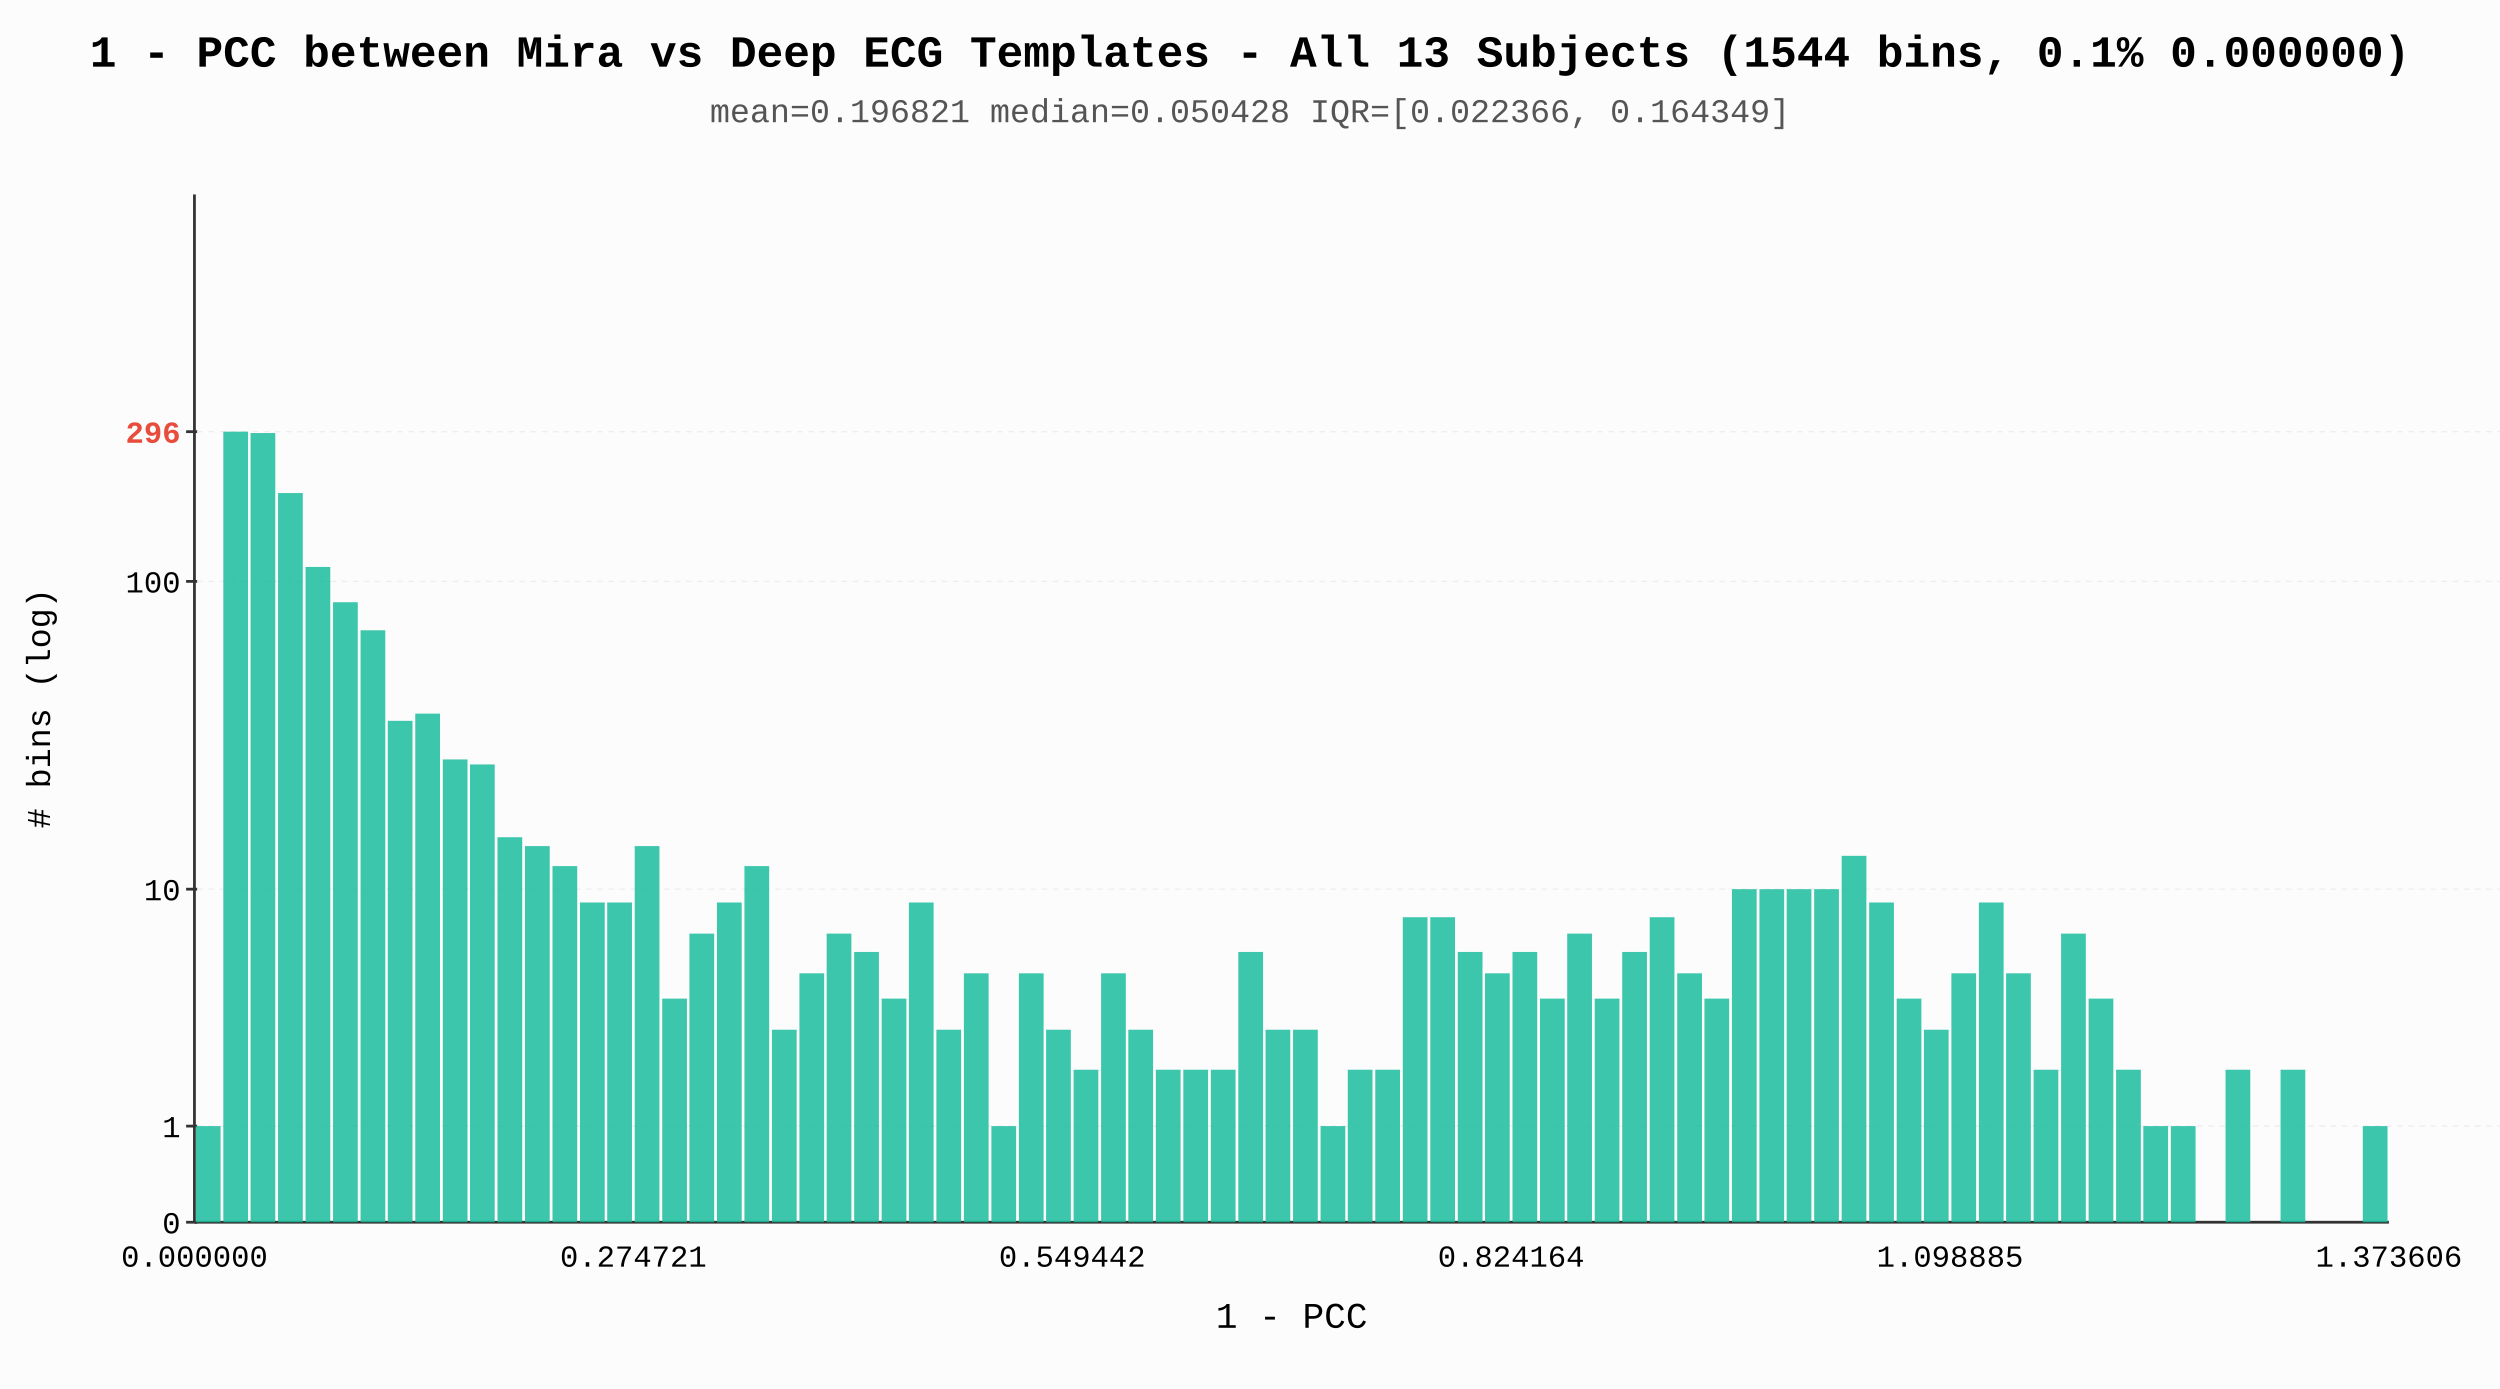
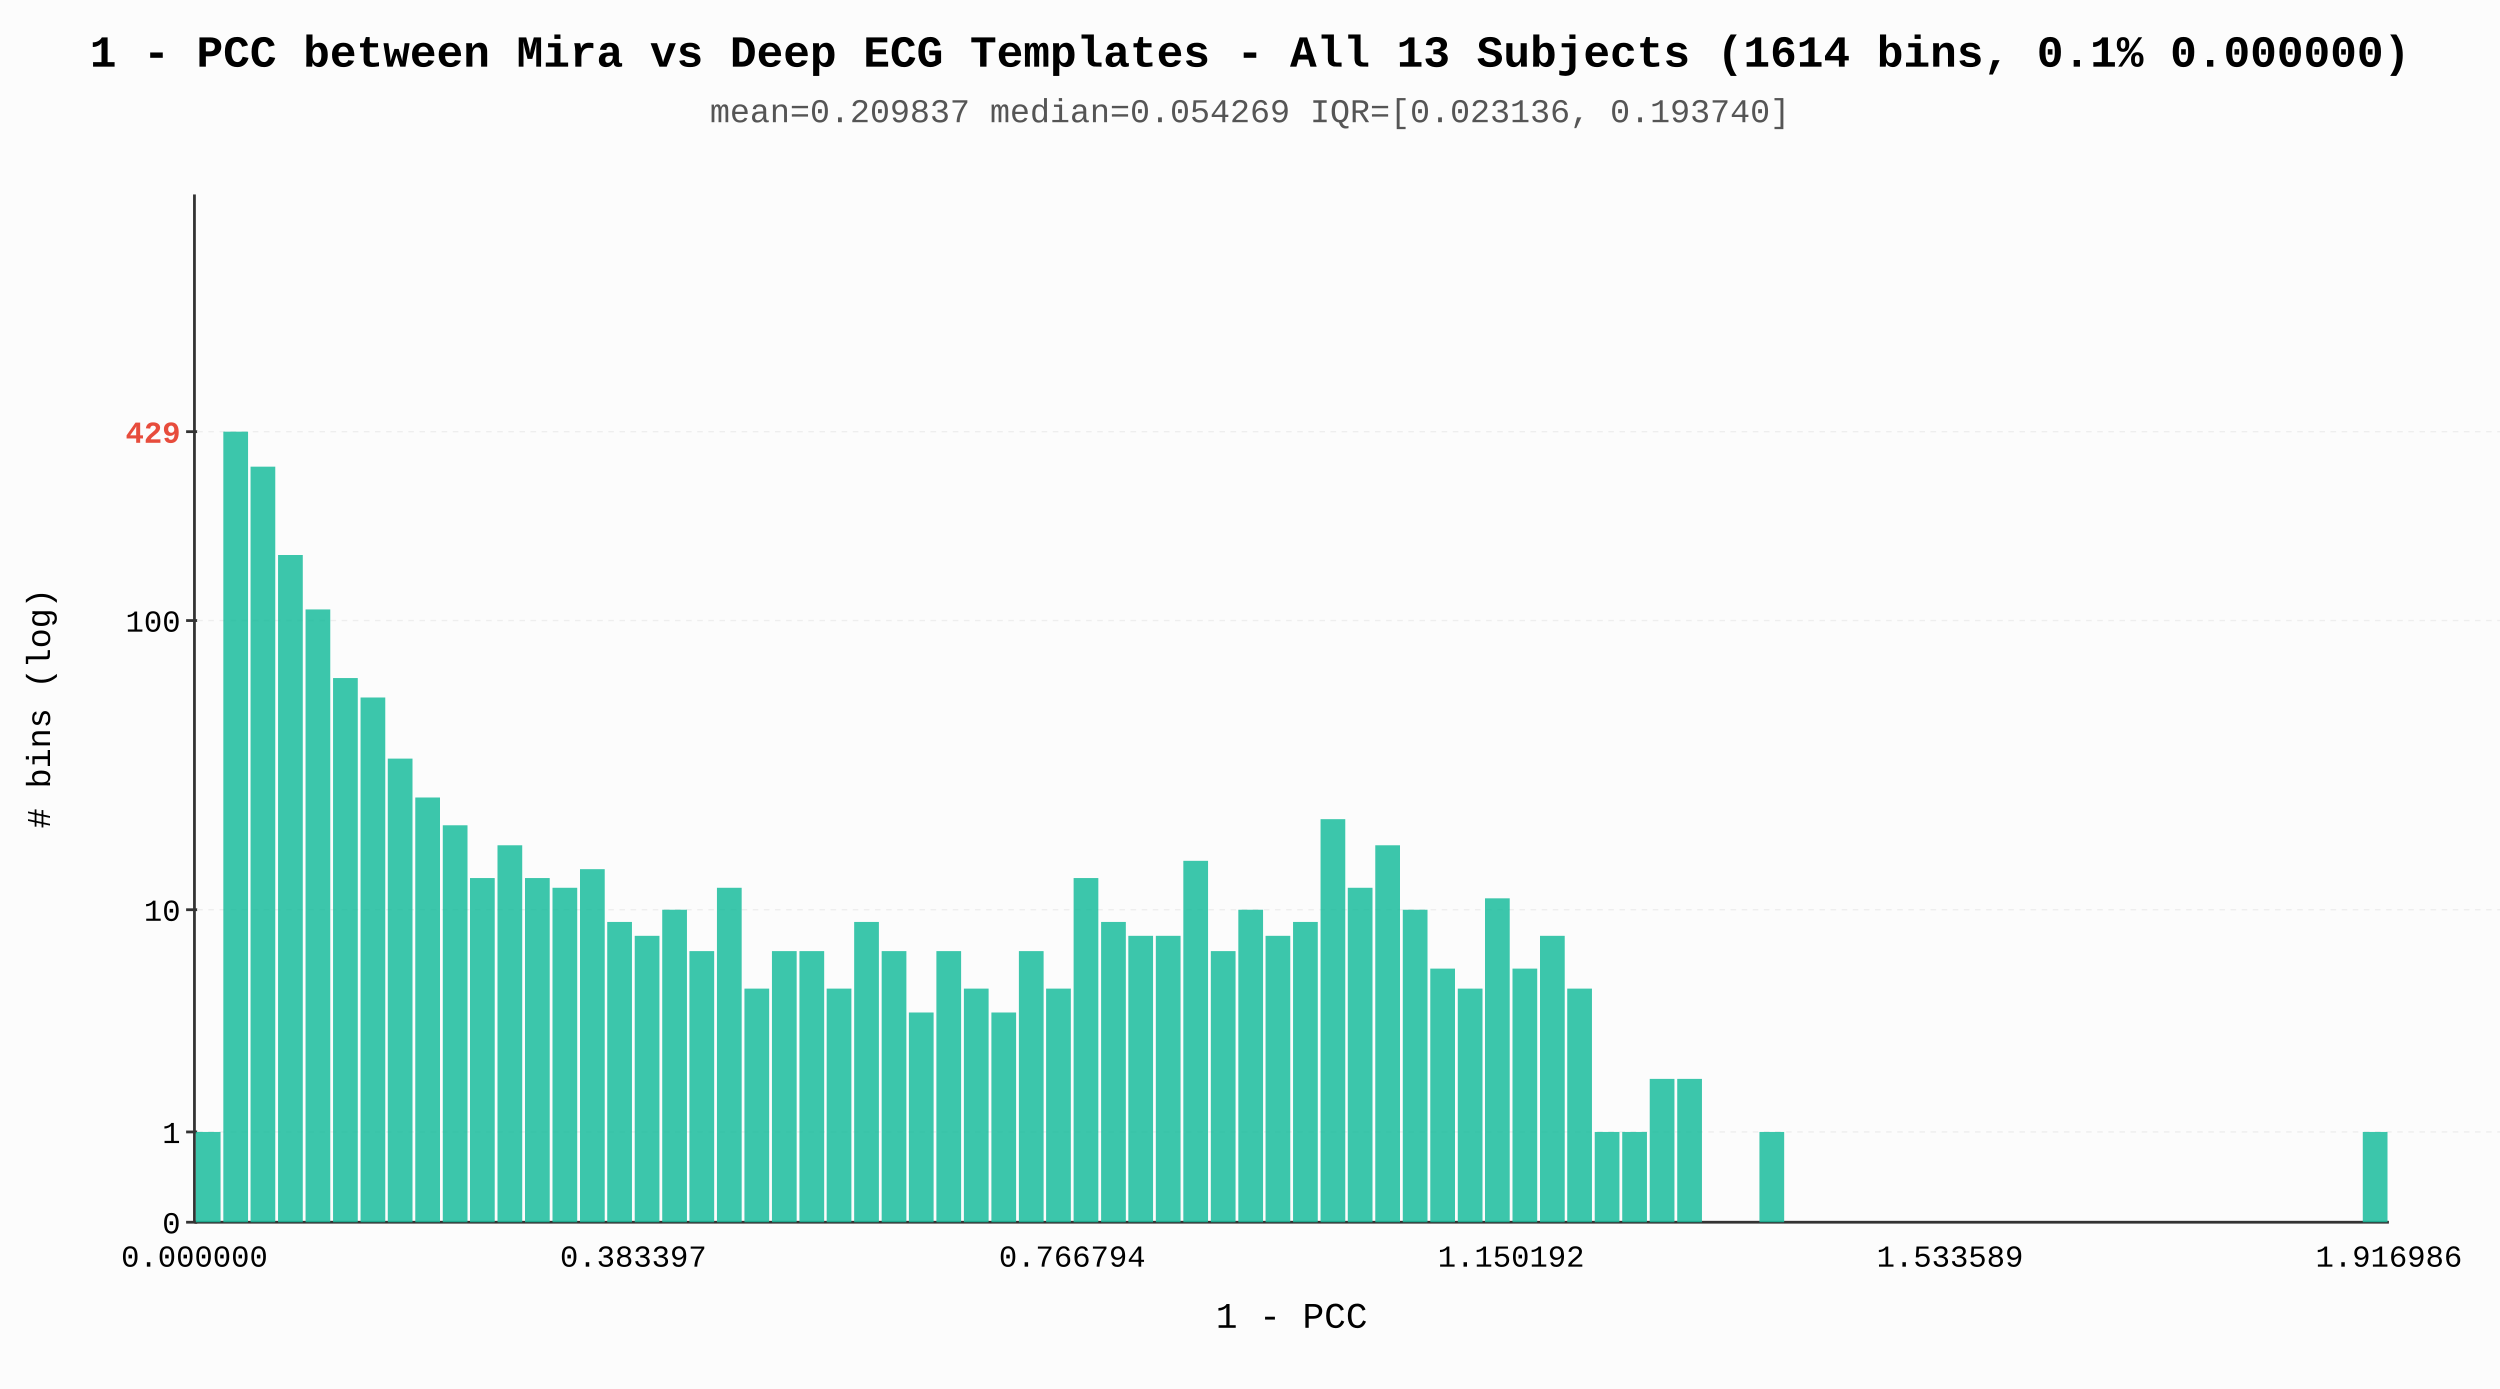
<svg xmlns="http://www.w3.org/2000/svg" width="900" height="500">
  <style>
  text { font-family: Consolas, 'Courier New', monospace; }
  .title { font-size: 16px; font-weight: bold; }
  .stats { font-size: 12px; fill: #555; }
  .tick { font-size: 11px; }
  .axis-label { font-size: 13px; }
  .y-axis-label { font-size: 12px; }
</style>
  <rect width="100%" height="100%" fill="#fcfcfc" />
-   <text x="450" y="24" text-anchor="middle" class="title">1 - PCC between Mira vs Deep ECG Templates - All 13 Subjects (1544 bins, 0.1% 0.000000)</text>
-   <text x="450" y="44" text-anchor="middle" class="stats">mean=0.196821  median=0.050428  IQR=[0.022366, 0.164349]</text>
+   <text x="450" y="24" text-anchor="middle" class="title">1 - PCC between Mira vs Deep ECG Templates - All 13 Subjects (1614 bins, 0.1% 0.000000)</text>
+   <text x="450" y="44" text-anchor="middle" class="stats">mean=0.209837  median=0.054269  IQR=[0.023136, 0.193740]</text>
  <line x1="70" y1="70" x2="70" y2="440" stroke="#333" stroke-width="1" />
  <line x1="70" y1="440" x2="860" y2="440" stroke="#333" stroke-width="1" />
  <text x="18" y="255" text-anchor="middle" class="y-axis-label" transform="rotate(-90 18,255)"># bins (log)</text>
  <line x1="67" y1="440.0" x2="71" y2="440.0" stroke="#333" stroke-width="1" />
  <text x="65" y="444.0" text-anchor="end" class="tick">0</text>
-   <line x1="67" y1="405.4" x2="71" y2="405.4" stroke="#333" stroke-width="1" />
-   <text x="65" y="409.4" text-anchor="end" class="tick">1</text>
-   <line x1="71" y1="405.4" x2="10069" y2="405.4" stroke="#eee" stroke-width="0.5" stroke-dasharray="2,2" />
-   <line x1="67" y1="320.1" x2="71" y2="320.1" stroke="#333" stroke-width="1" />
-   <text x="65" y="324.1" text-anchor="end" class="tick">10</text>
-   <line x1="71" y1="320.1" x2="10069" y2="320.1" stroke="#eee" stroke-width="0.5" stroke-dasharray="2,2" />
-   <line x1="67" y1="209.3" x2="71" y2="209.3" stroke="#333" stroke-width="1" />
-   <text x="65" y="213.3" text-anchor="end" class="tick">100</text>
-   <line x1="71" y1="209.3" x2="10069" y2="209.3" stroke="#eee" stroke-width="0.5" stroke-dasharray="2,2" />
+   <line x1="67" y1="407.5" x2="71" y2="407.5" stroke="#333" stroke-width="1" />
+   <text x="65" y="411.5" text-anchor="end" class="tick">1</text>
+   <line x1="71" y1="407.5" x2="10069" y2="407.5" stroke="#eee" stroke-width="0.5" stroke-dasharray="2,2" />
+   <line x1="67" y1="327.5" x2="71" y2="327.5" stroke="#333" stroke-width="1" />
+   <text x="65" y="331.5" text-anchor="end" class="tick">10</text>
+   <line x1="71" y1="327.5" x2="10069" y2="327.5" stroke="#eee" stroke-width="0.5" stroke-dasharray="2,2" />
+   <line x1="67" y1="223.4" x2="71" y2="223.4" stroke="#333" stroke-width="1" />
+   <text x="65" y="227.4" text-anchor="end" class="tick">100</text>
+   <line x1="71" y1="223.4" x2="10069" y2="223.4" stroke="#eee" stroke-width="0.5" stroke-dasharray="2,2" />
  <line x1="67" y1="155.4" x2="71" y2="155.4" stroke="#333" stroke-width="1" />
-   <text x="65" y="159.4" text-anchor="end" class="tick" fill="#e74c3c" font-weight="bold">296</text>
+   <text x="65" y="159.4" text-anchor="end" class="tick" fill="#e74c3c" font-weight="bold">429</text>
  <line x1="71" y1="155.4" x2="10069" y2="155.4" stroke="#eee" stroke-width="0.5" stroke-dasharray="2,2" />
-   <rect x="70.5" y="405.4" width="8.9" height="34.6" fill="#1abc9c" fill-opacity="0.85" />
+   <rect x="70.5" y="407.5" width="8.9" height="32.5" fill="#1abc9c" fill-opacity="0.85" />
  <rect x="80.4" y="155.4" width="8.9" height="284.6" fill="#1abc9c" fill-opacity="0.85" />
-   <rect x="90.2" y="155.9" width="8.9" height="284.1" fill="#1abc9c" fill-opacity="0.85" />
-   <rect x="100.1" y="177.5" width="8.9" height="262.5" fill="#1abc9c" fill-opacity="0.85" />
-   <rect x="110.0" y="204.1" width="8.9" height="235.9" fill="#1abc9c" fill-opacity="0.85" />
-   <rect x="119.9" y="216.8" width="8.9" height="223.2" fill="#1abc9c" fill-opacity="0.85" />
-   <rect x="129.8" y="226.9" width="8.9" height="213.1" fill="#1abc9c" fill-opacity="0.85" />
-   <rect x="139.6" y="259.5" width="8.9" height="180.5" fill="#1abc9c" fill-opacity="0.85" />
-   <rect x="149.5" y="256.9" width="8.9" height="183.1" fill="#1abc9c" fill-opacity="0.85" />
-   <rect x="159.4" y="273.4" width="8.9" height="166.6" fill="#1abc9c" fill-opacity="0.85" />
-   <rect x="169.2" y="275.2" width="8.9" height="164.8" fill="#1abc9c" fill-opacity="0.85" />
-   <rect x="179.1" y="301.4" width="8.9" height="138.6" fill="#1abc9c" fill-opacity="0.85" />
-   <rect x="189.0" y="304.6" width="8.9" height="135.4" fill="#1abc9c" fill-opacity="0.85" />
-   <rect x="198.9" y="311.8" width="8.9" height="128.2" fill="#1abc9c" fill-opacity="0.85" />
-   <rect x="208.8" y="324.9" width="8.9" height="115.1" fill="#1abc9c" fill-opacity="0.85" />
-   <rect x="218.6" y="324.9" width="8.9" height="115.1" fill="#1abc9c" fill-opacity="0.85" />
-   <rect x="228.5" y="304.6" width="8.9" height="135.4" fill="#1abc9c" fill-opacity="0.85" />
-   <rect x="238.4" y="359.5" width="8.9" height="80.5" fill="#1abc9c" fill-opacity="0.85" />
-   <rect x="248.2" y="336.1" width="8.9" height="103.9" fill="#1abc9c" fill-opacity="0.85" />
-   <rect x="258.1" y="324.9" width="8.9" height="115.1" fill="#1abc9c" fill-opacity="0.85" />
-   <rect x="268.0" y="311.8" width="8.9" height="128.2" fill="#1abc9c" fill-opacity="0.85" />
-   <rect x="277.9" y="370.7" width="8.9" height="69.3" fill="#1abc9c" fill-opacity="0.85" />
-   <rect x="287.8" y="350.4" width="8.9" height="89.6" fill="#1abc9c" fill-opacity="0.85" />
-   <rect x="297.6" y="336.1" width="8.9" height="103.9" fill="#1abc9c" fill-opacity="0.85" />
-   <rect x="307.5" y="342.7" width="8.9" height="97.3" fill="#1abc9c" fill-opacity="0.85" />
-   <rect x="317.4" y="359.5" width="8.9" height="80.5" fill="#1abc9c" fill-opacity="0.85" />
-   <rect x="327.2" y="324.9" width="8.9" height="115.1" fill="#1abc9c" fill-opacity="0.85" />
-   <rect x="337.1" y="370.7" width="8.9" height="69.3" fill="#1abc9c" fill-opacity="0.85" />
-   <rect x="347.0" y="350.4" width="8.9" height="89.6" fill="#1abc9c" fill-opacity="0.85" />
-   <rect x="356.9" y="405.4" width="8.9" height="34.6" fill="#1abc9c" fill-opacity="0.85" />
-   <rect x="366.8" y="350.4" width="8.9" height="89.6" fill="#1abc9c" fill-opacity="0.85" />
-   <rect x="376.6" y="370.7" width="8.9" height="69.3" fill="#1abc9c" fill-opacity="0.85" />
-   <rect x="386.5" y="385.1" width="8.9" height="54.9" fill="#1abc9c" fill-opacity="0.85" />
-   <rect x="396.4" y="350.4" width="8.9" height="89.6" fill="#1abc9c" fill-opacity="0.85" />
-   <rect x="406.2" y="370.7" width="8.9" height="69.3" fill="#1abc9c" fill-opacity="0.85" />
-   <rect x="416.1" y="385.1" width="8.9" height="54.9" fill="#1abc9c" fill-opacity="0.85" />
-   <rect x="426.0" y="385.1" width="8.9" height="54.9" fill="#1abc9c" fill-opacity="0.85" />
-   <rect x="435.9" y="385.1" width="8.9" height="54.9" fill="#1abc9c" fill-opacity="0.85" />
-   <rect x="445.8" y="342.7" width="8.9" height="97.3" fill="#1abc9c" fill-opacity="0.85" />
-   <rect x="455.6" y="370.7" width="8.9" height="69.3" fill="#1abc9c" fill-opacity="0.85" />
-   <rect x="465.5" y="370.7" width="8.9" height="69.3" fill="#1abc9c" fill-opacity="0.85" />
-   <rect x="475.4" y="405.4" width="8.9" height="34.6" fill="#1abc9c" fill-opacity="0.85" />
-   <rect x="485.2" y="385.1" width="8.9" height="54.9" fill="#1abc9c" fill-opacity="0.85" />
-   <rect x="495.1" y="385.1" width="8.9" height="54.9" fill="#1abc9c" fill-opacity="0.85" />
-   <rect x="505.0" y="330.2" width="8.9" height="109.8" fill="#1abc9c" fill-opacity="0.85" />
-   <rect x="514.9" y="330.2" width="8.9" height="109.8" fill="#1abc9c" fill-opacity="0.85" />
-   <rect x="524.8" y="342.7" width="8.9" height="97.3" fill="#1abc9c" fill-opacity="0.85" />
-   <rect x="534.6" y="350.4" width="8.9" height="89.6" fill="#1abc9c" fill-opacity="0.85" />
-   <rect x="544.5" y="342.7" width="8.9" height="97.3" fill="#1abc9c" fill-opacity="0.85" />
-   <rect x="554.4" y="359.5" width="8.9" height="80.5" fill="#1abc9c" fill-opacity="0.85" />
-   <rect x="564.2" y="336.1" width="8.9" height="103.9" fill="#1abc9c" fill-opacity="0.85" />
-   <rect x="574.1" y="359.5" width="8.9" height="80.5" fill="#1abc9c" fill-opacity="0.85" />
-   <rect x="584.0" y="342.7" width="8.9" height="97.3" fill="#1abc9c" fill-opacity="0.85" />
-   <rect x="593.9" y="330.2" width="8.9" height="109.8" fill="#1abc9c" fill-opacity="0.85" />
-   <rect x="603.8" y="350.4" width="8.9" height="89.6" fill="#1abc9c" fill-opacity="0.85" />
-   <rect x="613.6" y="359.5" width="8.9" height="80.5" fill="#1abc9c" fill-opacity="0.85" />
-   <rect x="623.5" y="320.1" width="8.9" height="119.9" fill="#1abc9c" fill-opacity="0.85" />
-   <rect x="633.4" y="320.1" width="8.9" height="119.9" fill="#1abc9c" fill-opacity="0.85" />
-   <rect x="643.2" y="320.1" width="8.9" height="119.9" fill="#1abc9c" fill-opacity="0.85" />
-   <rect x="653.1" y="320.1" width="8.9" height="119.9" fill="#1abc9c" fill-opacity="0.85" />
-   <rect x="663.0" y="308.1" width="8.9" height="131.9" fill="#1abc9c" fill-opacity="0.85" />
-   <rect x="672.9" y="324.9" width="8.9" height="115.1" fill="#1abc9c" fill-opacity="0.85" />
-   <rect x="682.8" y="359.5" width="8.9" height="80.5" fill="#1abc9c" fill-opacity="0.85" />
-   <rect x="692.6" y="370.7" width="8.9" height="69.3" fill="#1abc9c" fill-opacity="0.85" />
-   <rect x="702.5" y="350.4" width="8.9" height="89.6" fill="#1abc9c" fill-opacity="0.85" />
-   <rect x="712.4" y="324.9" width="8.9" height="115.1" fill="#1abc9c" fill-opacity="0.85" />
-   <rect x="722.2" y="350.4" width="8.9" height="89.6" fill="#1abc9c" fill-opacity="0.85" />
-   <rect x="732.1" y="385.1" width="8.9" height="54.9" fill="#1abc9c" fill-opacity="0.85" />
-   <rect x="742.0" y="336.1" width="8.9" height="103.9" fill="#1abc9c" fill-opacity="0.85" />
-   <rect x="751.9" y="359.5" width="8.9" height="80.5" fill="#1abc9c" fill-opacity="0.85" />
-   <rect x="761.8" y="385.1" width="8.9" height="54.9" fill="#1abc9c" fill-opacity="0.85" />
-   <rect x="771.6" y="405.4" width="8.9" height="34.6" fill="#1abc9c" fill-opacity="0.85" />
-   <rect x="781.5" y="405.4" width="8.9" height="34.6" fill="#1abc9c" fill-opacity="0.85" />
-   <rect x="801.2" y="385.1" width="8.9" height="54.9" fill="#1abc9c" fill-opacity="0.85" />
-   <rect x="821.0" y="385.1" width="8.9" height="54.9" fill="#1abc9c" fill-opacity="0.85" />
-   <rect x="850.6" y="405.4" width="8.9" height="34.6" fill="#1abc9c" fill-opacity="0.85" />
+   <rect x="90.2" y="168.0" width="8.9" height="272.0" fill="#1abc9c" fill-opacity="0.85" />
+   <rect x="100.1" y="199.8" width="8.9" height="240.2" fill="#1abc9c" fill-opacity="0.85" />
+   <rect x="110.0" y="219.4" width="8.9" height="220.6" fill="#1abc9c" fill-opacity="0.85" />
+   <rect x="119.9" y="244.1" width="8.9" height="195.9" fill="#1abc9c" fill-opacity="0.85" />
+   <rect x="129.8" y="251.1" width="8.9" height="188.9" fill="#1abc9c" fill-opacity="0.85" />
+   <rect x="139.6" y="273.1" width="8.9" height="166.9" fill="#1abc9c" fill-opacity="0.85" />
+   <rect x="149.5" y="287.1" width="8.9" height="152.9" fill="#1abc9c" fill-opacity="0.85" />
+   <rect x="159.4" y="297.1" width="8.9" height="142.9" fill="#1abc9c" fill-opacity="0.85" />
+   <rect x="169.2" y="316.1" width="8.9" height="123.9" fill="#1abc9c" fill-opacity="0.85" />
+   <rect x="179.1" y="304.3" width="8.9" height="135.7" fill="#1abc9c" fill-opacity="0.85" />
+   <rect x="189.0" y="316.1" width="8.9" height="123.9" fill="#1abc9c" fill-opacity="0.85" />
+   <rect x="198.9" y="319.6" width="8.9" height="120.4" fill="#1abc9c" fill-opacity="0.85" />
+   <rect x="208.8" y="312.9" width="8.9" height="127.1" fill="#1abc9c" fill-opacity="0.85" />
+   <rect x="218.6" y="331.9" width="8.9" height="108.1" fill="#1abc9c" fill-opacity="0.85" />
+   <rect x="228.5" y="336.9" width="8.9" height="103.1" fill="#1abc9c" fill-opacity="0.85" />
+   <rect x="238.4" y="327.5" width="8.9" height="112.5" fill="#1abc9c" fill-opacity="0.85" />
+   <rect x="248.2" y="342.4" width="8.9" height="97.6" fill="#1abc9c" fill-opacity="0.85" />
+   <rect x="258.1" y="319.6" width="8.9" height="120.4" fill="#1abc9c" fill-opacity="0.85" />
+   <rect x="268.0" y="355.9" width="8.9" height="84.1" fill="#1abc9c" fill-opacity="0.85" />
+   <rect x="277.9" y="342.4" width="8.9" height="97.6" fill="#1abc9c" fill-opacity="0.85" />
+   <rect x="287.8" y="342.4" width="8.9" height="97.6" fill="#1abc9c" fill-opacity="0.85" />
+   <rect x="297.6" y="355.9" width="8.9" height="84.1" fill="#1abc9c" fill-opacity="0.85" />
+   <rect x="307.5" y="331.9" width="8.9" height="108.1" fill="#1abc9c" fill-opacity="0.85" />
+   <rect x="317.4" y="342.4" width="8.9" height="97.6" fill="#1abc9c" fill-opacity="0.85" />
+   <rect x="327.2" y="364.5" width="8.9" height="75.5" fill="#1abc9c" fill-opacity="0.85" />
+   <rect x="337.1" y="342.4" width="8.9" height="97.6" fill="#1abc9c" fill-opacity="0.85" />
+   <rect x="347.0" y="355.9" width="8.9" height="84.1" fill="#1abc9c" fill-opacity="0.85" />
+   <rect x="356.9" y="364.5" width="8.9" height="75.5" fill="#1abc9c" fill-opacity="0.85" />
+   <rect x="366.8" y="342.4" width="8.9" height="97.6" fill="#1abc9c" fill-opacity="0.85" />
+   <rect x="376.6" y="355.9" width="8.9" height="84.1" fill="#1abc9c" fill-opacity="0.85" />
+   <rect x="386.5" y="316.1" width="8.9" height="123.9" fill="#1abc9c" fill-opacity="0.85" />
+   <rect x="396.4" y="331.9" width="8.9" height="108.1" fill="#1abc9c" fill-opacity="0.85" />
+   <rect x="406.2" y="336.9" width="8.9" height="103.1" fill="#1abc9c" fill-opacity="0.85" />
+   <rect x="416.1" y="336.9" width="8.9" height="103.1" fill="#1abc9c" fill-opacity="0.85" />
+   <rect x="426.0" y="309.9" width="8.9" height="130.1" fill="#1abc9c" fill-opacity="0.85" />
+   <rect x="435.9" y="342.4" width="8.9" height="97.6" fill="#1abc9c" fill-opacity="0.85" />
+   <rect x="445.8" y="327.5" width="8.9" height="112.5" fill="#1abc9c" fill-opacity="0.85" />
+   <rect x="455.6" y="336.9" width="8.9" height="103.1" fill="#1abc9c" fill-opacity="0.85" />
+   <rect x="465.5" y="331.9" width="8.9" height="108.1" fill="#1abc9c" fill-opacity="0.85" />
+   <rect x="475.4" y="294.9" width="8.9" height="145.1" fill="#1abc9c" fill-opacity="0.85" />
+   <rect x="485.2" y="319.6" width="8.9" height="120.4" fill="#1abc9c" fill-opacity="0.85" />
+   <rect x="495.1" y="304.3" width="8.9" height="135.7" fill="#1abc9c" fill-opacity="0.85" />
+   <rect x="505.0" y="327.5" width="8.9" height="112.5" fill="#1abc9c" fill-opacity="0.85" />
+   <rect x="514.9" y="348.7" width="8.9" height="91.3" fill="#1abc9c" fill-opacity="0.85" />
+   <rect x="524.8" y="355.9" width="8.9" height="84.1" fill="#1abc9c" fill-opacity="0.85" />
+   <rect x="534.6" y="323.4" width="8.9" height="116.6" fill="#1abc9c" fill-opacity="0.85" />
+   <rect x="544.5" y="348.7" width="8.9" height="91.3" fill="#1abc9c" fill-opacity="0.85" />
+   <rect x="554.4" y="336.9" width="8.9" height="103.1" fill="#1abc9c" fill-opacity="0.85" />
+   <rect x="564.2" y="355.9" width="8.9" height="84.1" fill="#1abc9c" fill-opacity="0.85" />
+   <rect x="574.1" y="407.5" width="8.9" height="32.5" fill="#1abc9c" fill-opacity="0.85" />
+   <rect x="584.0" y="407.5" width="8.9" height="32.5" fill="#1abc9c" fill-opacity="0.85" />
+   <rect x="593.9" y="388.4" width="8.9" height="51.6" fill="#1abc9c" fill-opacity="0.85" />
+   <rect x="603.8" y="388.4" width="8.9" height="51.6" fill="#1abc9c" fill-opacity="0.85" />
+   <rect x="633.4" y="407.5" width="8.9" height="32.5" fill="#1abc9c" fill-opacity="0.85" />
+   <rect x="850.6" y="407.5" width="8.9" height="32.5" fill="#1abc9c" fill-opacity="0.85" />
  <text x="70.0" y="456" text-anchor="middle" class="tick">0.000000</text>
-   <text x="228.0" y="456" text-anchor="middle" class="tick">0.274721</text>
-   <text x="386.0" y="456" text-anchor="middle" class="tick">0.549442</text>
-   <text x="544.0" y="456" text-anchor="middle" class="tick">0.824164</text>
-   <text x="702.0" y="456" text-anchor="middle" class="tick">1.098885</text>
-   <text x="860.0" y="456" text-anchor="middle" class="tick">1.373606</text>
+   <text x="228.0" y="456" text-anchor="middle" class="tick">0.383397</text>
+   <text x="386.0" y="456" text-anchor="middle" class="tick">0.766794</text>
+   <text x="544.0" y="456" text-anchor="middle" class="tick">1.150192</text>
+   <text x="702.0" y="456" text-anchor="middle" class="tick">1.533589</text>
+   <text x="860.0" y="456" text-anchor="middle" class="tick">1.916986</text>
  <text x="465" y="478" text-anchor="middle" class="axis-label">1 - PCC</text>
</svg>
